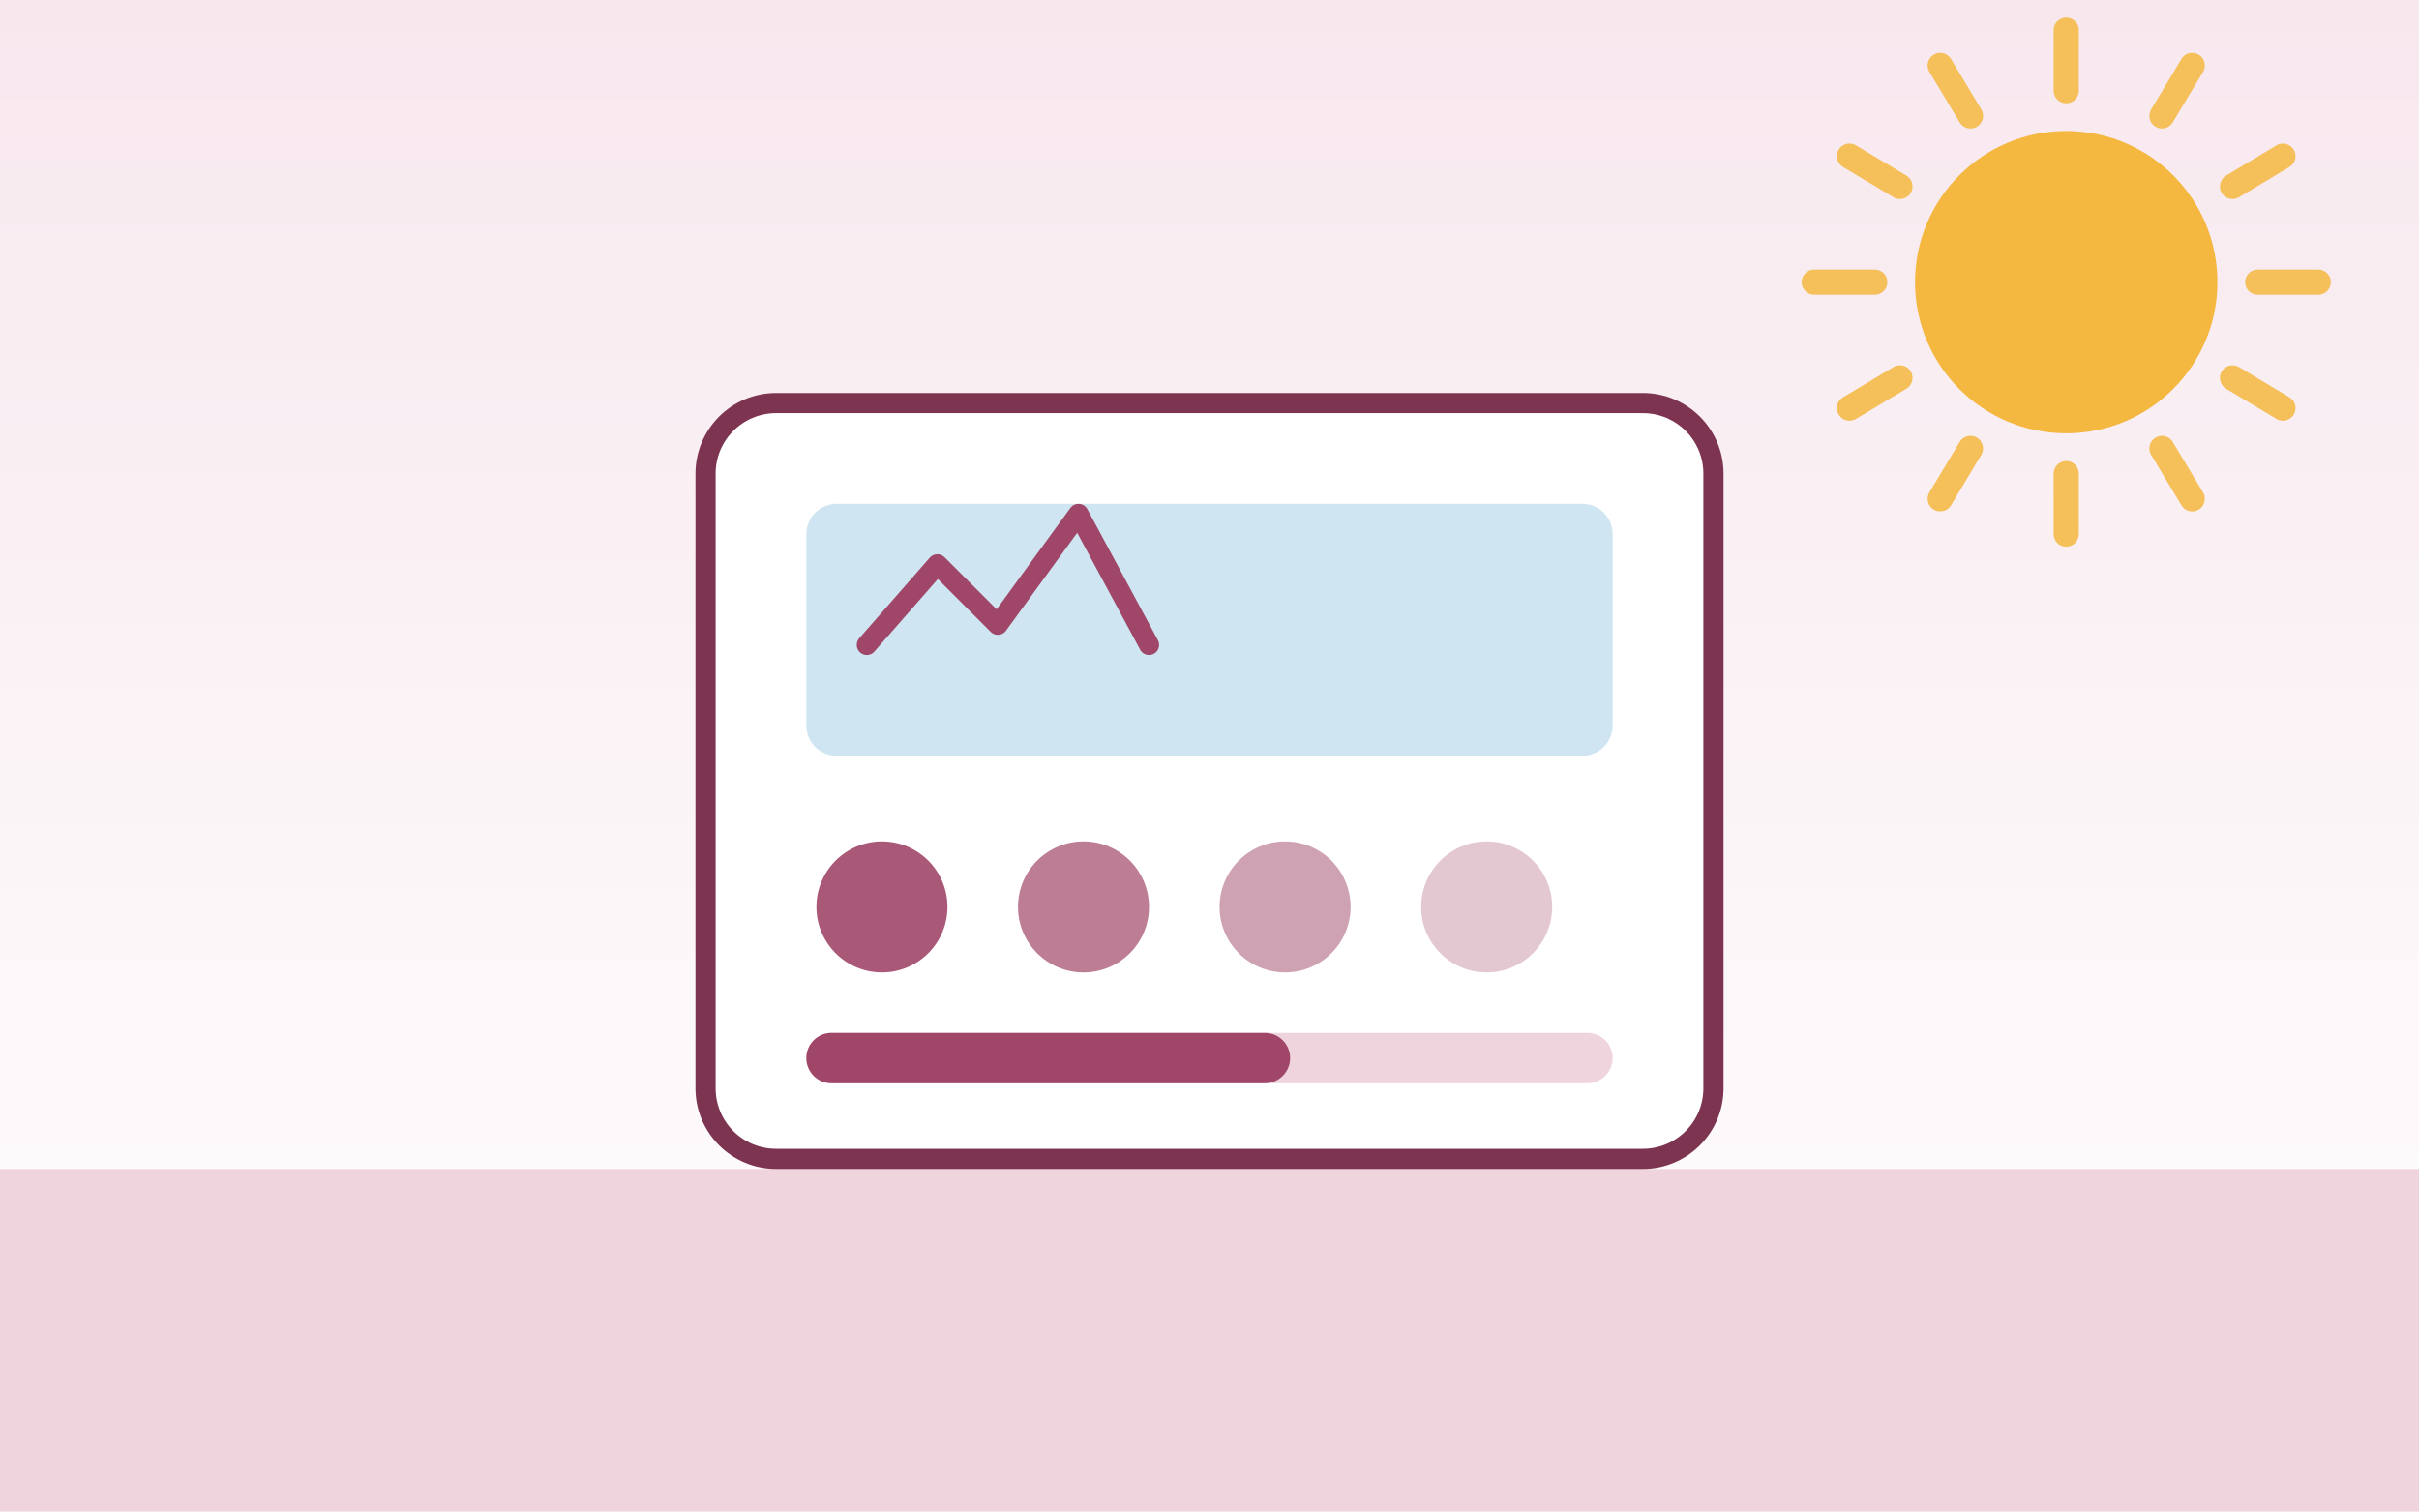
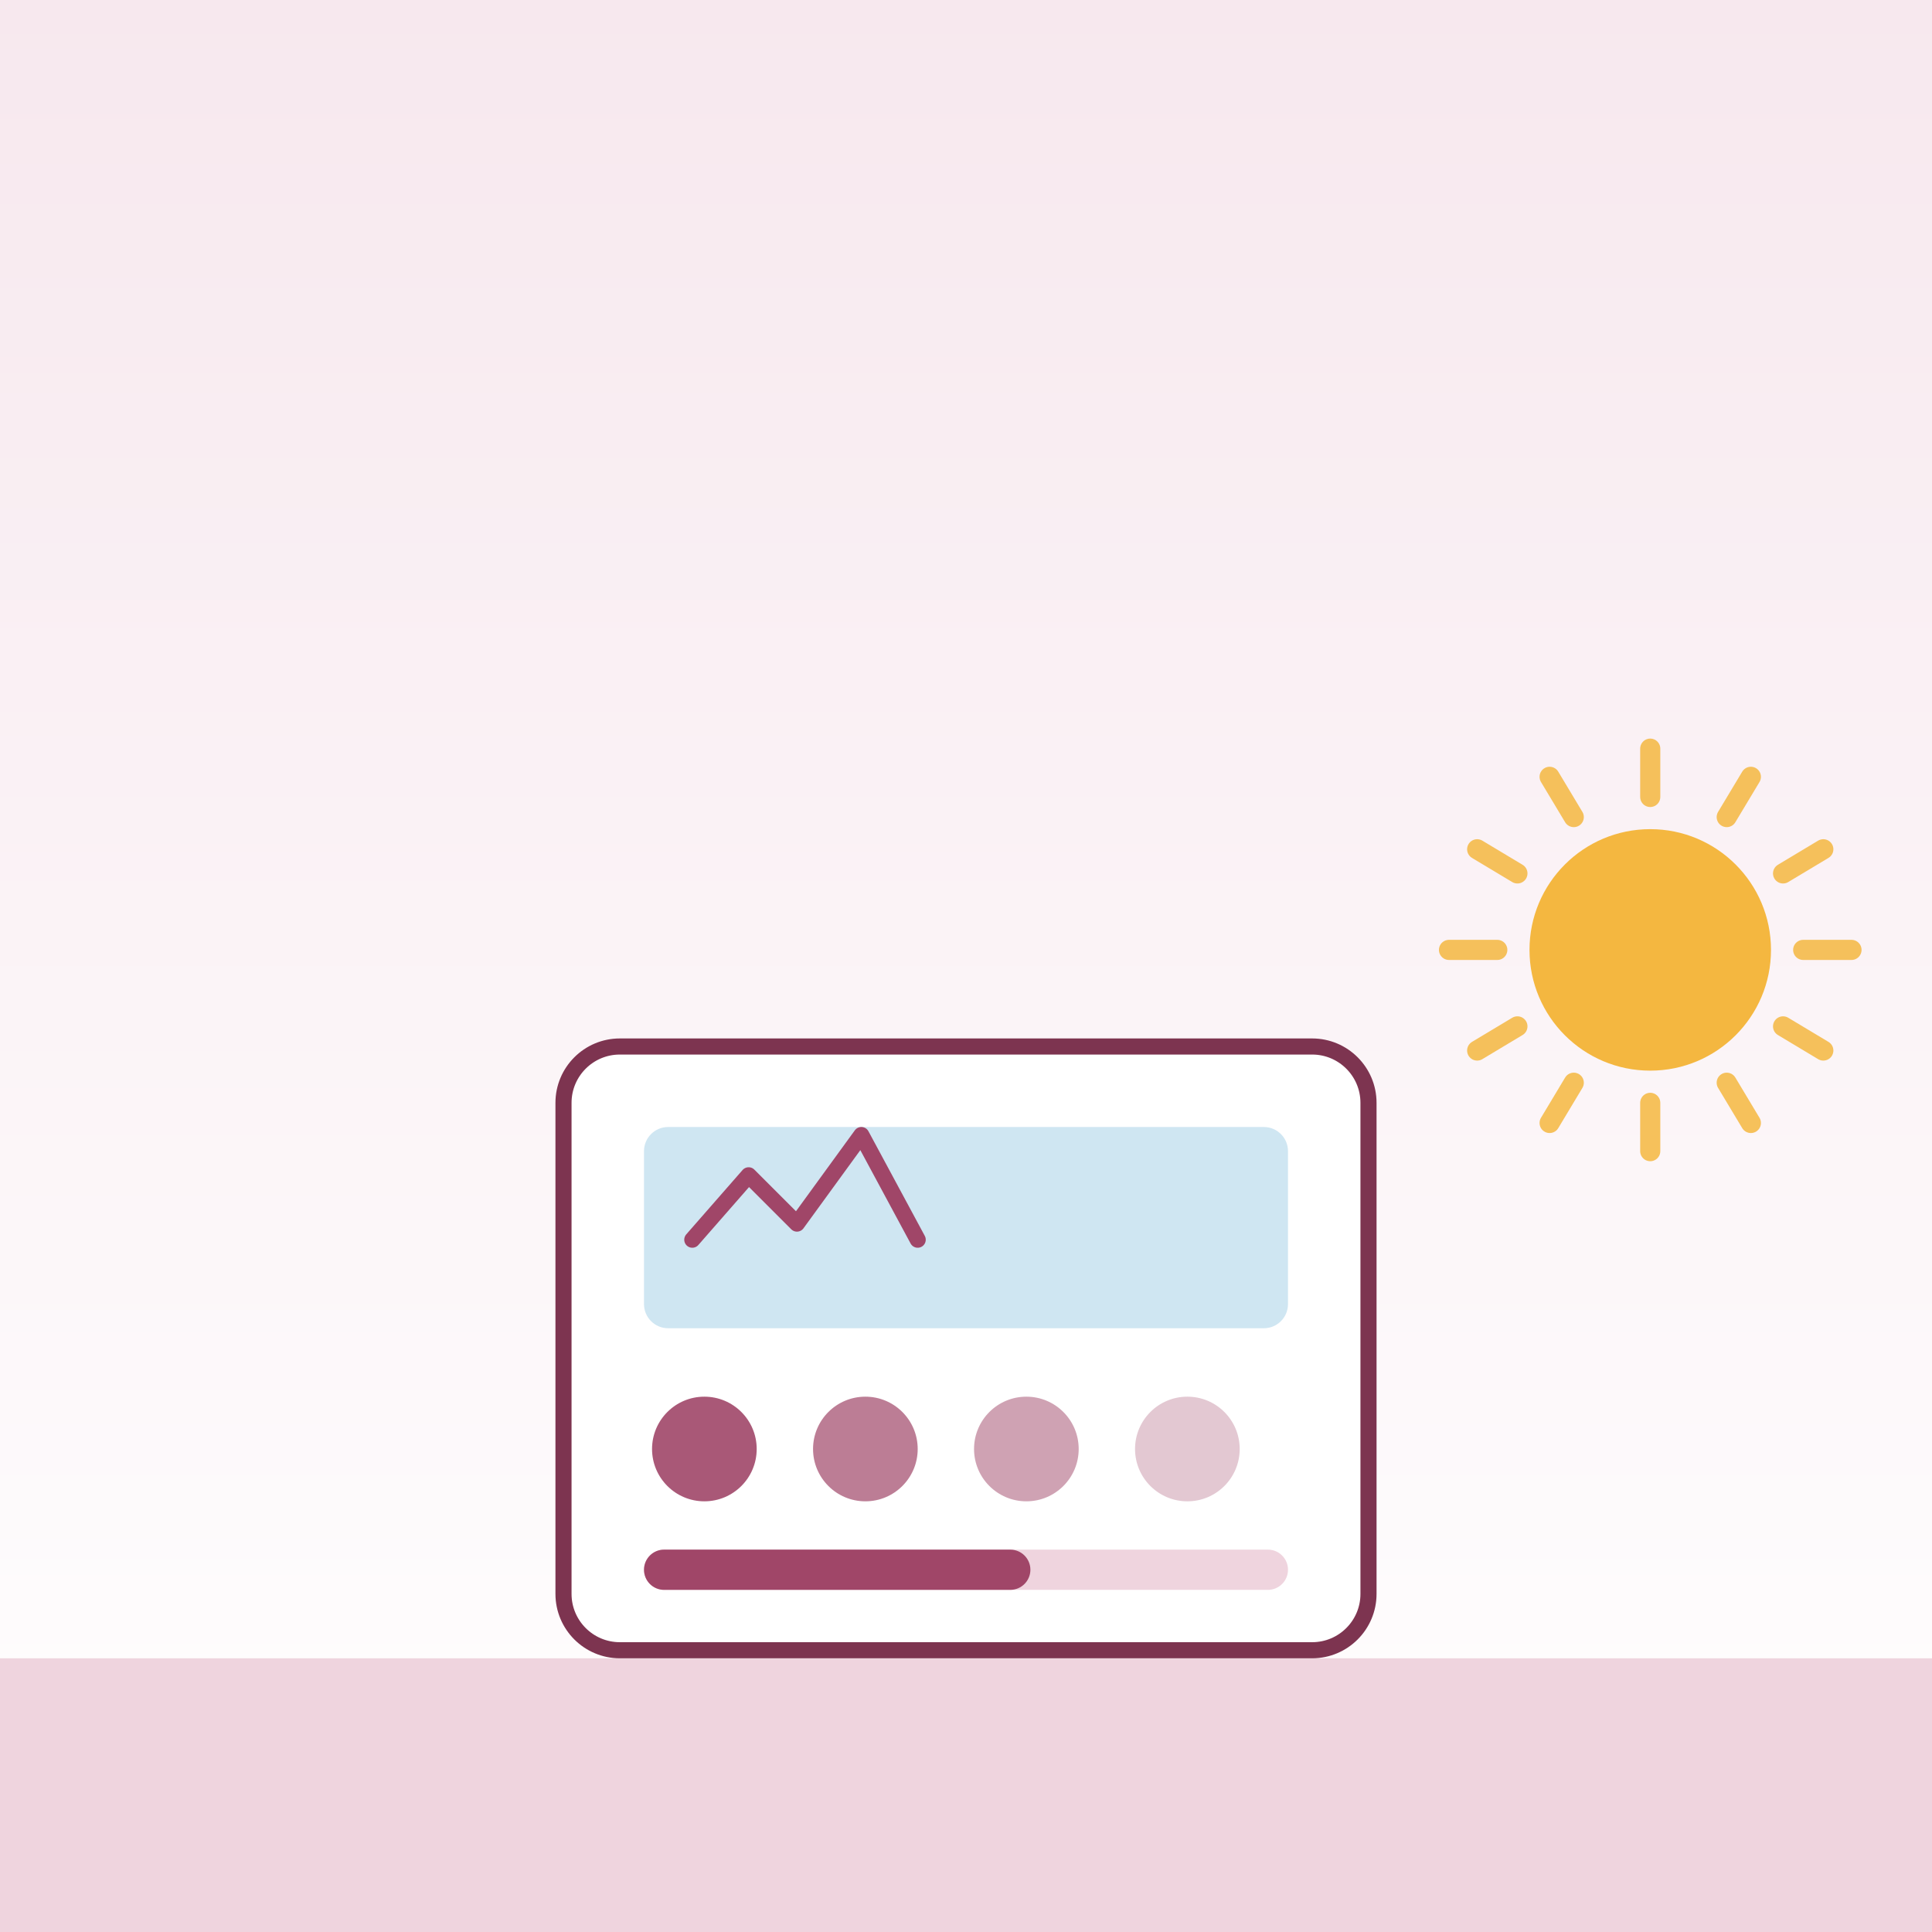
- <svg xmlns="http://www.w3.org/2000/svg" viewBox="0 0 480 300" fill="none">
+ <svg xmlns="http://www.w3.org/2000/svg" viewBox="0 0 400 400" fill="none">
  <defs>
    <linearGradient id="sky" x1="0" y1="0" x2="0" y2="1">
      <stop offset="0" stop-color="#f7e8ee" />
      <stop offset="1" stop-color="#ffffff" />
    </linearGradient>
  </defs>
-   <rect width="480" height="300" fill="url(#sky)" />
-   <rect x="0" y="232" width="480" height="68" fill="#efd4de" />
-   <line x1="448" y1="56" x2="460" y2="56" stroke="#f4b740" stroke-width="5" stroke-linecap="round" opacity=".85" />
-   <line x1="443" y1="75" x2="453" y2="81" stroke="#f4b740" stroke-width="5" stroke-linecap="round" opacity=".85" />
-   <line x1="429" y1="89" x2="435" y2="99" stroke="#f4b740" stroke-width="5" stroke-linecap="round" opacity=".85" />
-   <line x1="410" y1="94" x2="410" y2="106" stroke="#f4b740" stroke-width="5" stroke-linecap="round" opacity=".85" />
-   <line x1="391" y1="89" x2="385" y2="99" stroke="#f4b740" stroke-width="5" stroke-linecap="round" opacity=".85" />
-   <line x1="377" y1="75" x2="367" y2="81" stroke="#f4b740" stroke-width="5" stroke-linecap="round" opacity=".85" />
-   <line x1="372" y1="56" x2="360" y2="56" stroke="#f4b740" stroke-width="5" stroke-linecap="round" opacity=".85" />
-   <line x1="377" y1="37" x2="367" y2="31" stroke="#f4b740" stroke-width="5" stroke-linecap="round" opacity=".85" />
-   <line x1="391" y1="23" x2="385" y2="13" stroke="#f4b740" stroke-width="5" stroke-linecap="round" opacity=".85" />
-   <line x1="410" y1="18" x2="410" y2="6" stroke="#f4b740" stroke-width="5" stroke-linecap="round" opacity=".85" />
-   <line x1="429" y1="23" x2="435" y2="13" stroke="#f4b740" stroke-width="5" stroke-linecap="round" opacity=".85" />
-   <line x1="443" y1="37" x2="453" y2="31" stroke="#f4b740" stroke-width="5" stroke-linecap="round" opacity=".85" />
-   <circle cx="410" cy="56" r="30" fill="#f4b740" />
-   <rect x="140" y="80" width="200" height="150" rx="14" fill="#ffffff" stroke="#7d3450" stroke-width="4" />
-   <rect x="160" y="100" width="160" height="50" rx="6" fill="#cfe6f2" />
-   <path d="M172 128 l14 -16 l12 12 l16 -22 l14 26" stroke="#a04668" stroke-width="4" fill="none" stroke-linecap="round" stroke-linejoin="round" />
-   <circle cx="175" cy="180" r="13" fill="#a04668" opacity="0.9" />
-   <circle cx="215" cy="180" r="13" fill="#a04668" opacity="0.7" />
-   <circle cx="255" cy="180" r="13" fill="#a04668" opacity="0.5" />
-   <circle cx="295" cy="180" r="13" fill="#a04668" opacity="0.3" />
-   <rect x="160" y="205" width="160" height="10" rx="5" fill="#efd4de" />
-   <rect x="160" y="205" width="96" height="10" rx="5" fill="#a04668" />
+   <rect width="400" height="400" fill="url(#sky)" />
+   <g transform="translate(0,150) scale(0.83333)">
+     <rect x="0" y="232" width="480" height="68" fill="#efd4de" />
+     <line x1="448" y1="56" x2="460" y2="56" stroke="#f4b740" stroke-width="5" stroke-linecap="round" opacity=".85" />
+     <line x1="443" y1="75" x2="453" y2="81" stroke="#f4b740" stroke-width="5" stroke-linecap="round" opacity=".85" />
+     <line x1="429" y1="89" x2="435" y2="99" stroke="#f4b740" stroke-width="5" stroke-linecap="round" opacity=".85" />
+     <line x1="410" y1="94" x2="410" y2="106" stroke="#f4b740" stroke-width="5" stroke-linecap="round" opacity=".85" />
+     <line x1="391" y1="89" x2="385" y2="99" stroke="#f4b740" stroke-width="5" stroke-linecap="round" opacity=".85" />
+     <line x1="377" y1="75" x2="367" y2="81" stroke="#f4b740" stroke-width="5" stroke-linecap="round" opacity=".85" />
+     <line x1="372" y1="56" x2="360" y2="56" stroke="#f4b740" stroke-width="5" stroke-linecap="round" opacity=".85" />
+     <line x1="377" y1="37" x2="367" y2="31" stroke="#f4b740" stroke-width="5" stroke-linecap="round" opacity=".85" />
+     <line x1="391" y1="23" x2="385" y2="13" stroke="#f4b740" stroke-width="5" stroke-linecap="round" opacity=".85" />
+     <line x1="410" y1="18" x2="410" y2="6" stroke="#f4b740" stroke-width="5" stroke-linecap="round" opacity=".85" />
+     <line x1="429" y1="23" x2="435" y2="13" stroke="#f4b740" stroke-width="5" stroke-linecap="round" opacity=".85" />
+     <line x1="443" y1="37" x2="453" y2="31" stroke="#f4b740" stroke-width="5" stroke-linecap="round" opacity=".85" />
+     <circle cx="410" cy="56" r="30" fill="#f4b740" />
+     <rect x="140" y="80" width="200" height="150" rx="14" fill="#ffffff" stroke="#7d3450" stroke-width="4" />
+     <rect x="160" y="100" width="160" height="50" rx="6" fill="#cfe6f2" />
+     <path d="M172 128 l14 -16 l12 12 l16 -22 l14 26" stroke="#a04668" stroke-width="4" fill="none" stroke-linecap="round" stroke-linejoin="round" />
+     <circle cx="175" cy="180" r="13" fill="#a04668" opacity="0.9" />
+     <circle cx="215" cy="180" r="13" fill="#a04668" opacity="0.7" />
+     <circle cx="255" cy="180" r="13" fill="#a04668" opacity="0.5" />
+     <circle cx="295" cy="180" r="13" fill="#a04668" opacity="0.3" />
+     <rect x="160" y="205" width="160" height="10" rx="5" fill="#efd4de" />
+     <rect x="160" y="205" width="96" height="10" rx="5" fill="#a04668" />
+   </g>
</svg>
